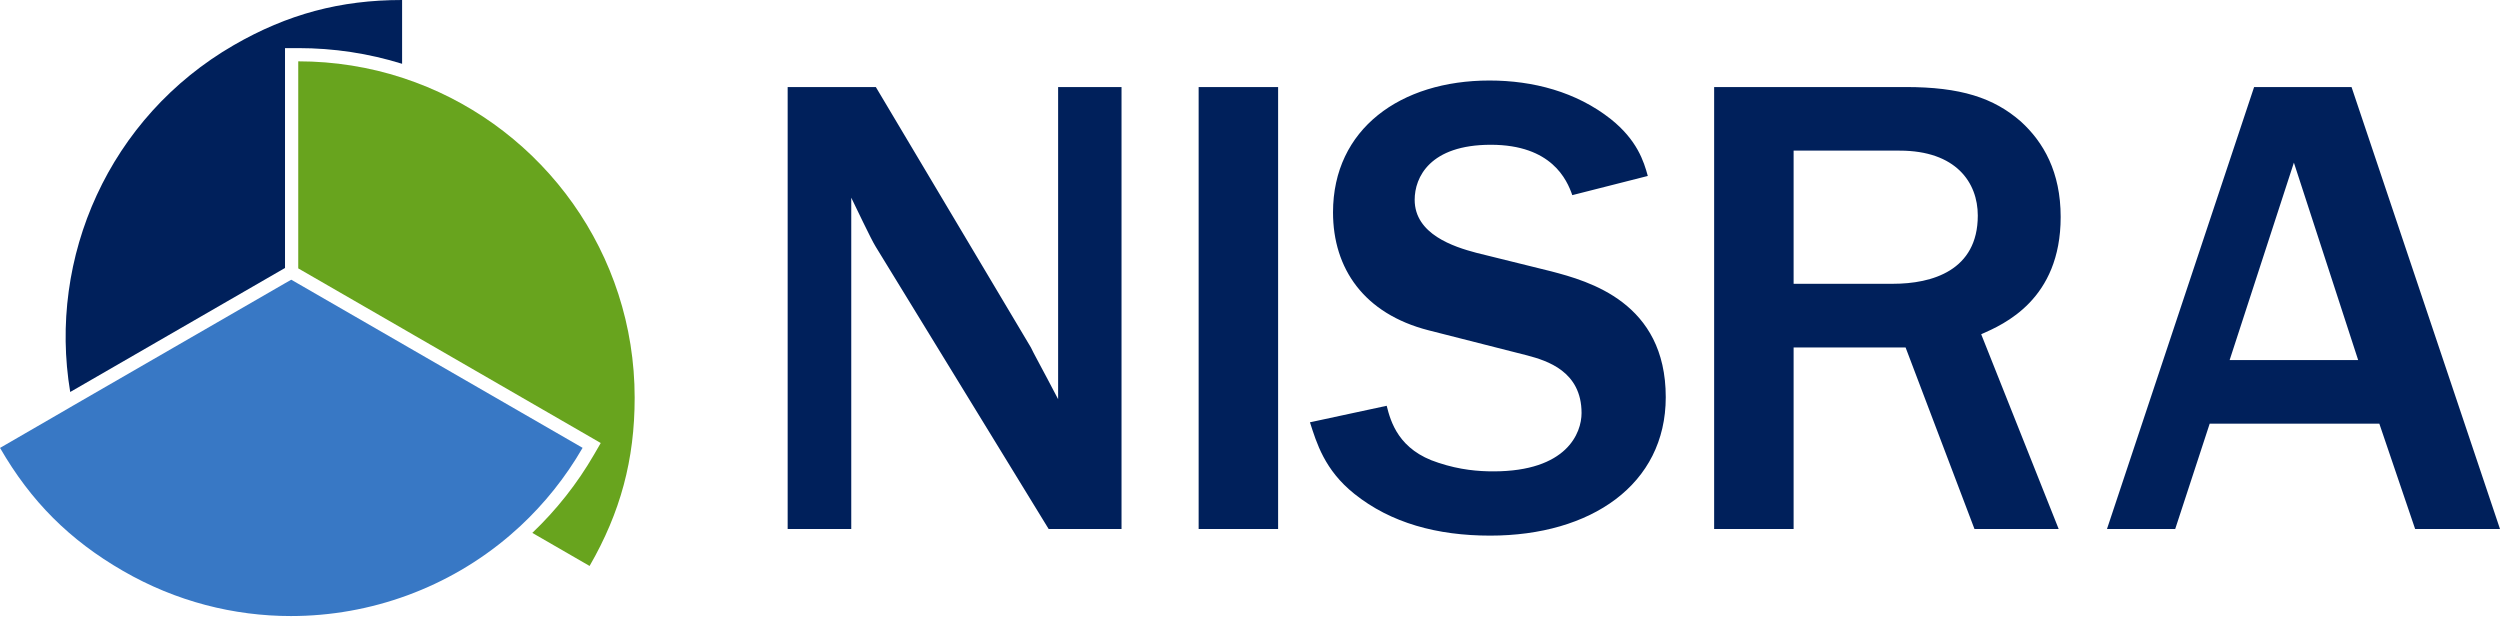
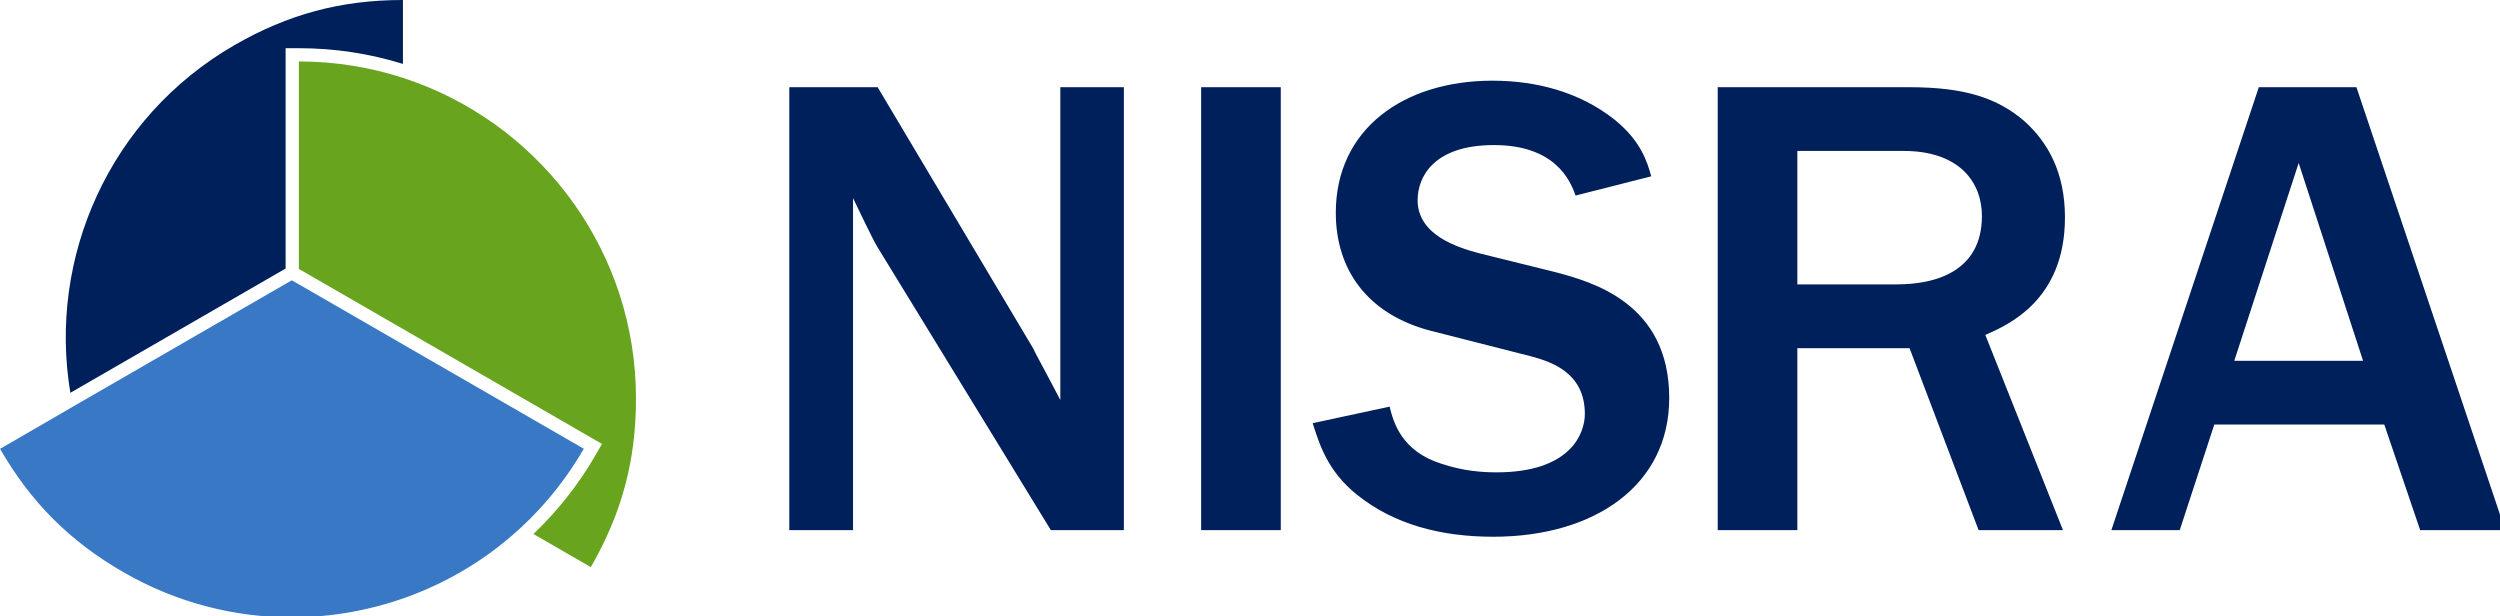
- <svg xmlns="http://www.w3.org/2000/svg" class="ons-icon--logo" aria-labelledby="nisra-logo-large-alt" height="42" viewBox="0 0 264.55 65.19" role="img" focusable="false">
+ <svg xmlns="http://www.w3.org/2000/svg" class="ons-icon--logo" aria-labelledby="nisra-logo-large-alt" height="42" viewBox="0 0 264 65" role="img" focusable="false">
  <g class="ons-icon--logo__group ons-icon--logo__group--primary" fill="#3878c5">
    <path d="M0,47.39c3.27,5.67,7.36,9.76,13.03,13.03,5.61,3.24,11.73,4.77,17.76,4.77,8.42,0,16.69-2.99,23.18-8.55.37-.32.74-.65,1.1-.98,2.53-2.36,4.76-5.12,6.58-8.27l-18.37-10.6-1.4-.81-10.33-5.96-.73-.42-.67.38-22.45,12.96-1.27.74-6.43,3.72h0Z" />
  </g>
  <g class="ons-icon--logo__group ons-icon--logo__group--secondary" fill="#00205b">
    <path d="M30.13,28.38l.03-.02V5.09h1.4c3.77,0,7.45.56,10.99,1.66V0c-6.55,0-12.13,1.5-17.8,4.77C11.52,12.41,5.05,27.25,7.43,41.48l22.69-13.1h0Z" />
    <path d="M118.7,9.21h-6.73v33.03c-1.61-3.09-2.74-5.12-2.88-5.47l-16.41-27.56h-9.33v46.77h6.73V20.92c.42.84,2.1,4.42,2.59,5.19l18.3,29.87h7.71V9.21h0ZM135.25,55.98V9.21h-8.41v46.77h8.41ZM138.62,44.69c.7,2.17,1.54,5.05,4.7,7.57,3.86,3.09,8.77,4.42,14.37,4.42,10.66,0,18.58-5.4,18.58-14.65,0-10.03-8.13-12.27-12.13-13.32l-7.92-1.96c-2.38-.63-6.52-1.96-6.52-5.61,0-2.38,1.61-5.82,8.06-5.82s8.06,3.72,8.62,5.33l7.99-2.03c-.42-1.54-1.12-3.79-3.93-6.03-3.65-2.87-8.2-4.07-12.83-4.07-9.4,0-16.55,5.12-16.55,13.95,0,5.96,3.29,10.73,10.1,12.48l10.45,2.66c2.1.56,5.75,1.68,5.75,6.1,0,2.1-1.54,6.17-9.33,6.17-1.54,0-3.51-.14-5.82-.91-4.21-1.33-5.05-4.35-5.47-6.03l-8.13,1.75h0ZM217.85,55.98l-8.2-20.61c2.38-1.05,8.41-3.65,8.41-12.41,0-4.77-1.82-7.92-4.21-10.1-2.88-2.52-6.38-3.65-12.2-3.65h-20.26v46.77h8.41v-19.21h11.85l7.29,19.21h8.9ZM189.8,15.94h11.22c5.96,0,8.27,3.37,8.27,6.87,0,5.82-4.84,7.22-8.97,7.22h-10.52v-14.09h0ZM248.84,9.21h-10.31l-15.57,46.77h7.22l3.65-11.15h17.95l3.79,11.15h8.98l-15.71-46.77h0ZM235.94,38.1l6.8-20.89,6.8,20.89h-13.6Z" />
  </g>
  <g class="ons-icon--logo__group ons-icon--logo__group--tertiary" fill="#68a41e">
    <path d="M43.95,8.71c-.46-.17-.93-.33-1.4-.49-3.46-1.12-7.15-1.73-10.99-1.73v21.91l10.99,6.34,1.4.81,18.41,10.63,1.21.7-.7,1.21c-1.78,3.08-3.99,5.87-6.54,8.3l6.06,3.5c3.27-5.67,4.77-11.25,4.77-17.8,0-15.3-9.66-28.35-23.21-33.38h0Z" />
  </g>
</svg>
